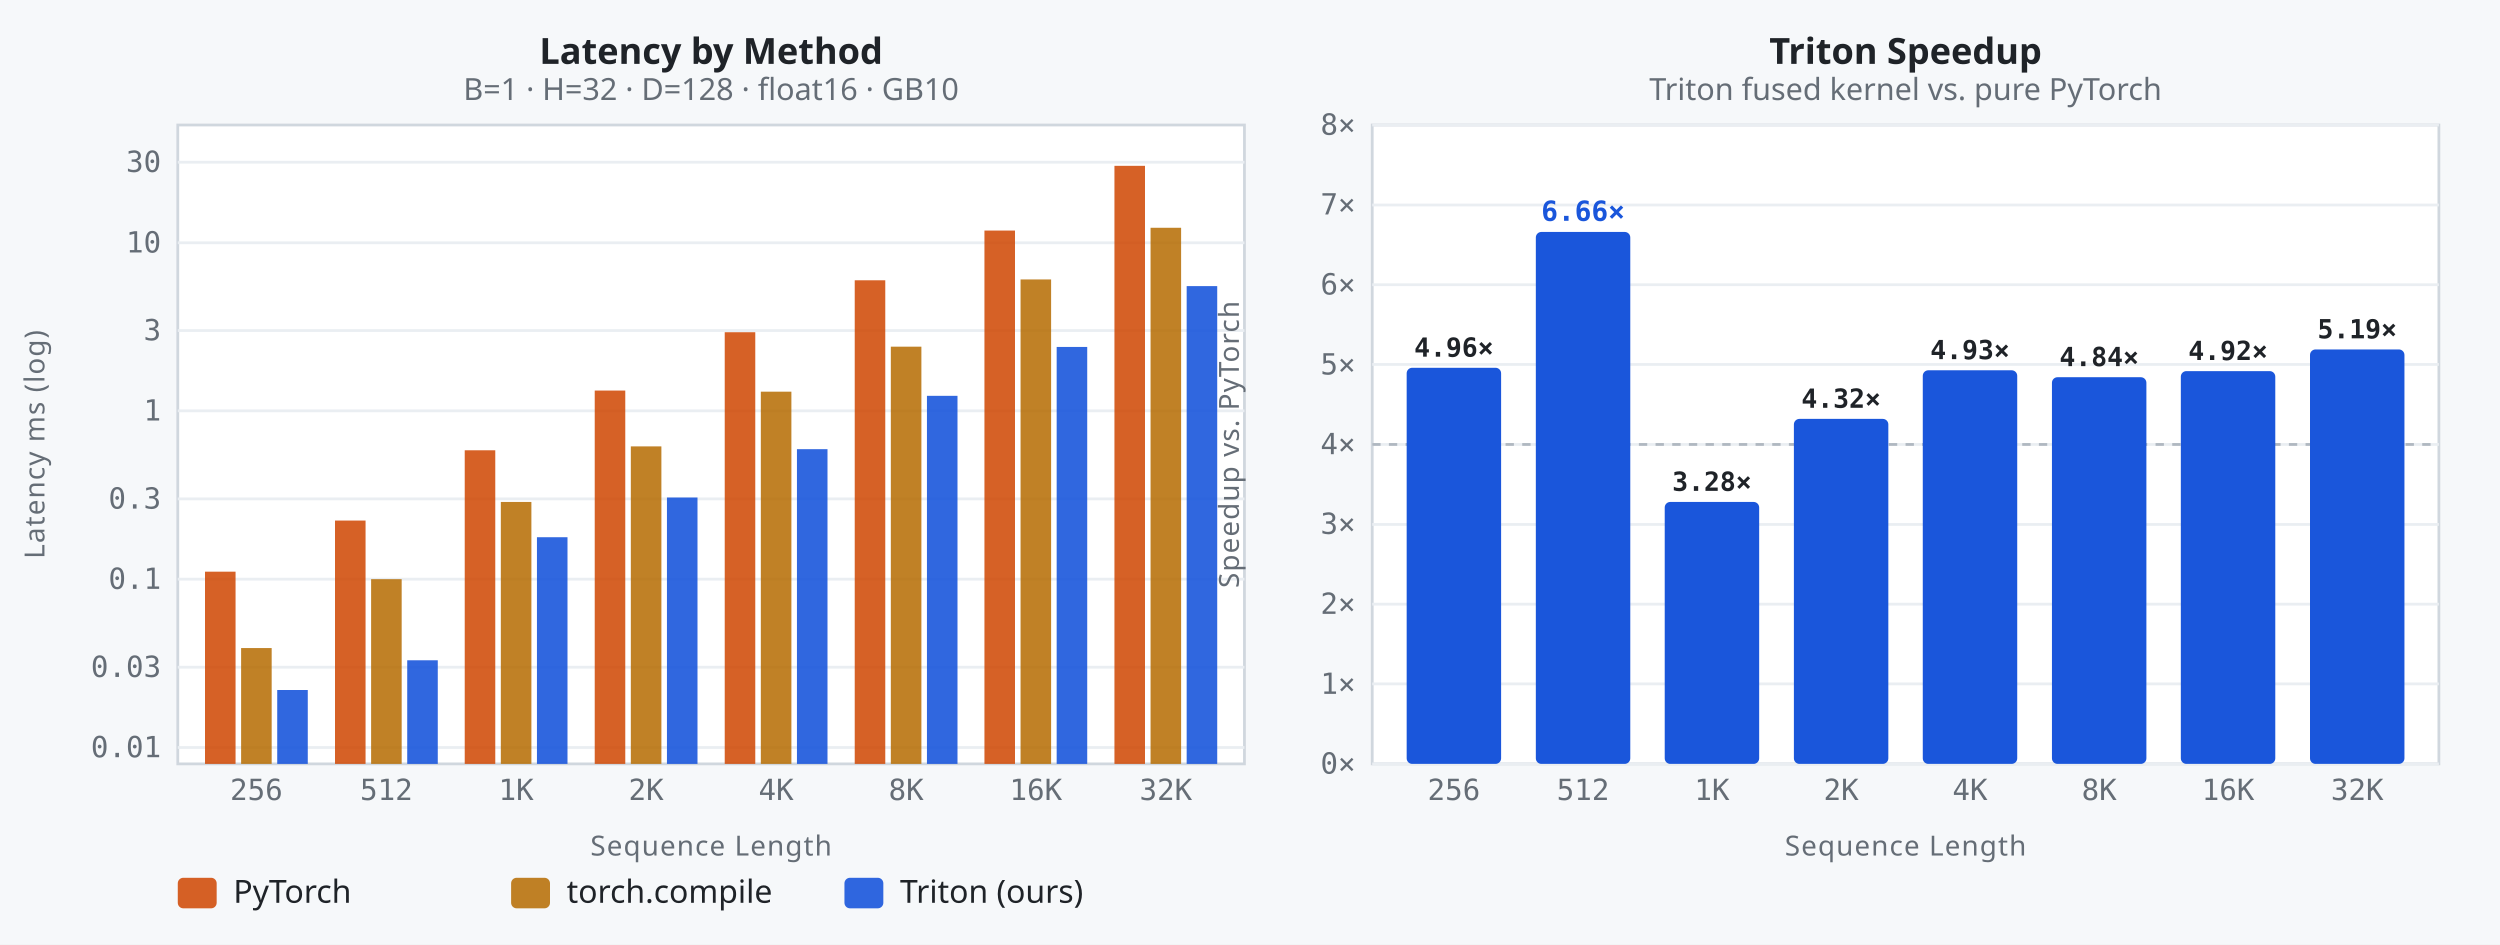
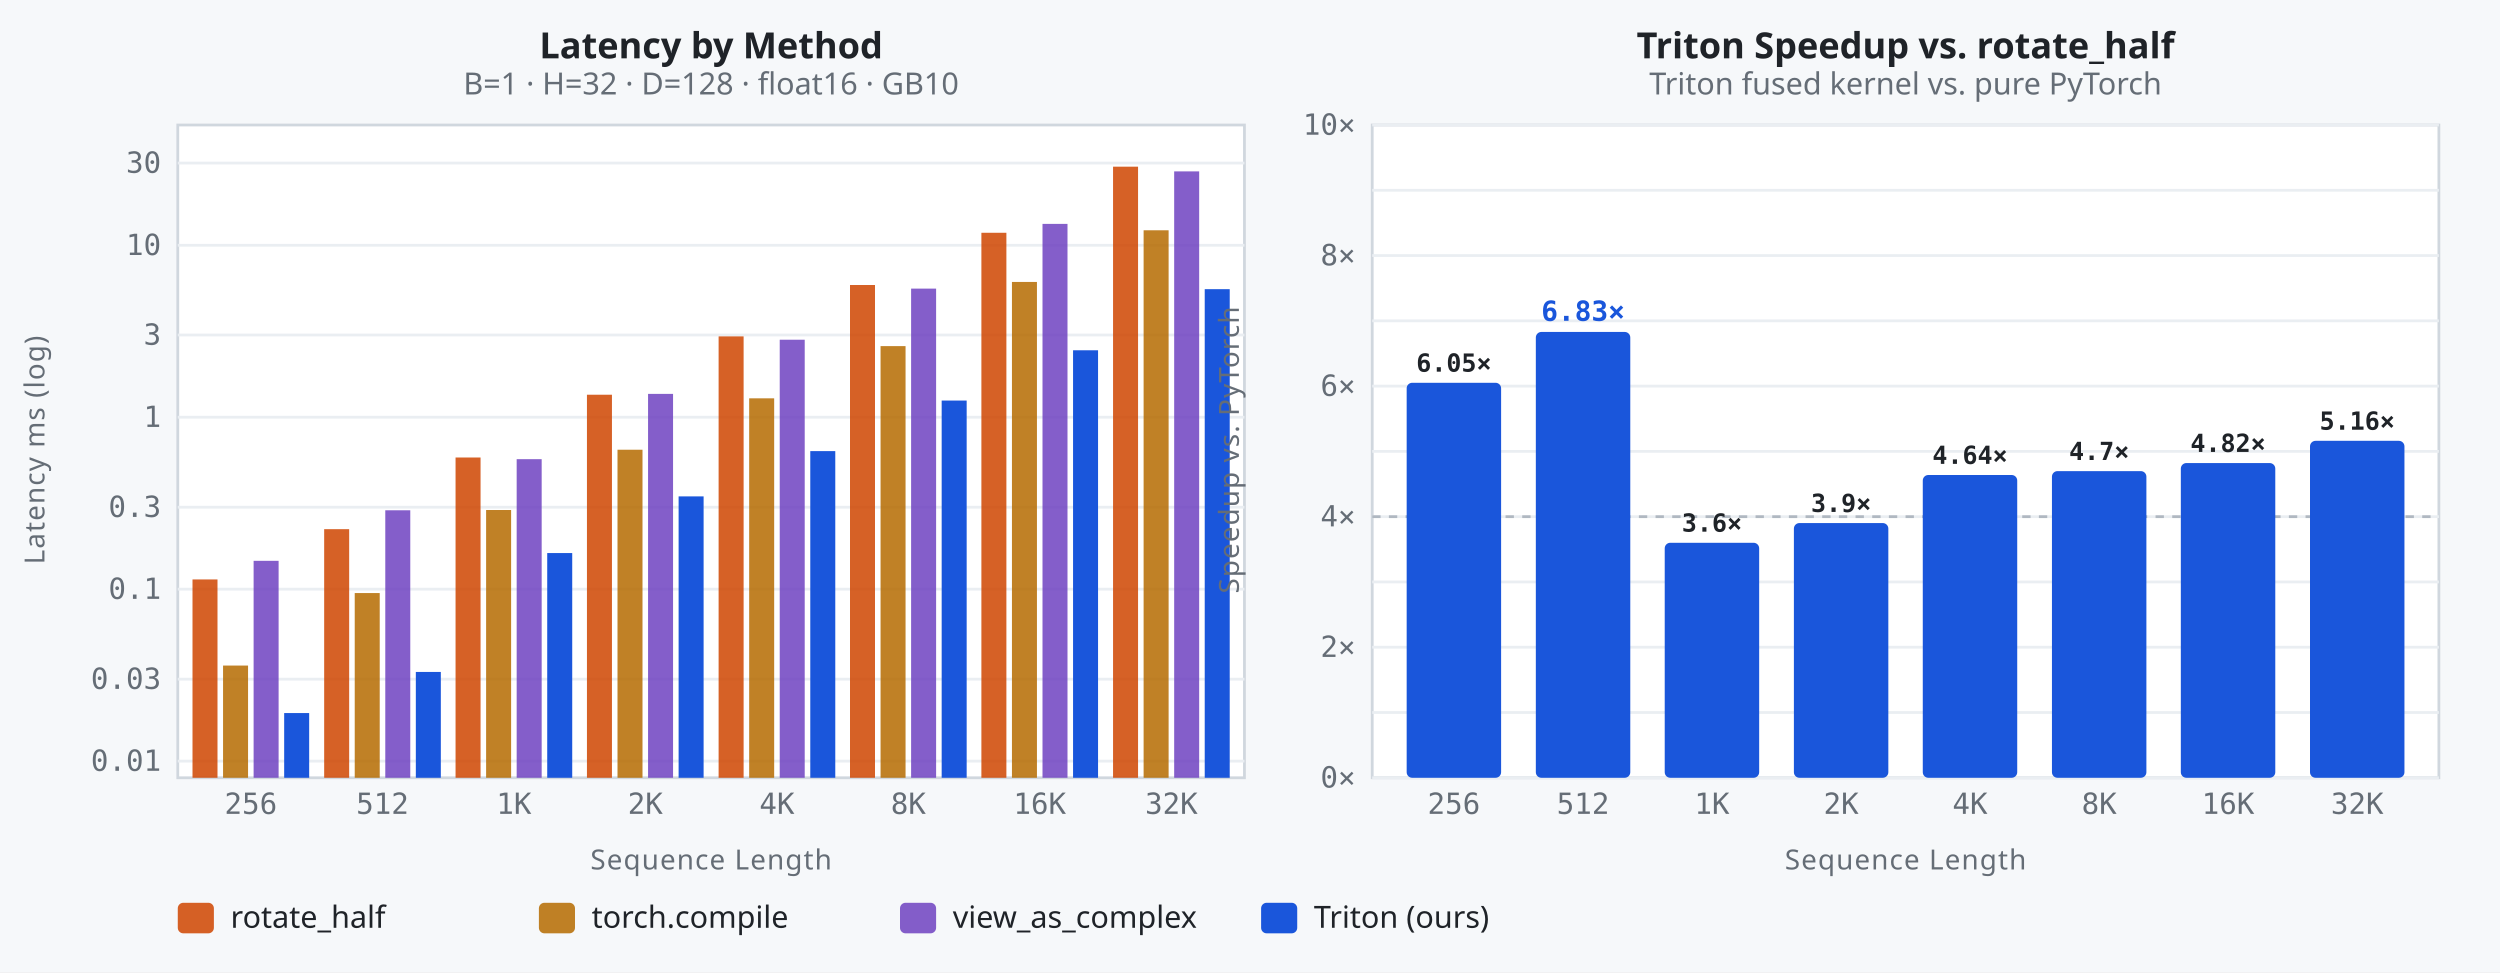
- <svg xmlns="http://www.w3.org/2000/svg" viewBox="0 0 900 340" width="900" height="340">
+ <svg xmlns="http://www.w3.org/2000/svg" viewBox="0 0 900 350" width="900" height="350">
  <style>
.bg   { fill: #f6f8fa; }
.surf { fill: #ffffff; stroke: #d0d7de; stroke-width: 1; }
.grid { stroke: #eaeef2; stroke-width: 1; }
.ttl  { font: 600 13px system-ui,sans-serif; fill: #1f2328; }
.sub  { font: 11px system-ui,sans-serif; fill: #656d76; }
- .lbl  { font: 10.5px ui-monospace,monospace; fill: #656d76;
-         font-variant-numeric: tabular-nums; }
- .albl { font: 10px system-ui,sans-serif; fill: #656d76;
-         letter-spacing:.04em; text-transform:uppercase; }
- .ltxt { font: 11.5px system-ui,sans-serif; fill: #1f2328; }
- .vlbl { font: bold 9.5px ui-monospace,monospace; fill: #1f2328; }
+ .lbl  { font: 10.5px ui-monospace,monospace; fill: #656d76; font-variant-numeric: tabular-nums; }
+ .albl { font: 10px system-ui,sans-serif; fill: #656d76; letter-spacing:.04em; text-transform:uppercase; }
+ .ltxt { font: 11px system-ui,sans-serif; fill: #1f2328; }
+ .vlbl { font: bold 9px ui-monospace,monospace; fill: #1f2328; }
.plbl { font: bold 10px ui-monospace,monospace; fill: #1a56db; }

.b-pt { fill: #cf4500; opacity:.85; }
.b-co { fill: #b56b00; opacity:.85; }
- .b-tr { fill: #1a56db; opacity:.9; }
+ .b-cx { fill: #6f42c1; opacity:.85; }
+ .b-tr { fill: #1a56db; }
.b-sp { fill: #1a56db; }
- 
.ref  { stroke: #b0b8c1; stroke-width:1; stroke-dasharray:3,3; }

@media (prefers-color-scheme: dark) {
-   .bg   { fill: #0d1117; }
-   .surf { fill: #161b22; stroke: #30363d; }
-   .grid { stroke: #21262d; }
-   .ttl  { fill: #e6edf3; }
-   .sub  { fill: #8b949e; }
-   .lbl  { fill: #8b949e; }
-   .albl { fill: #8b949e; }
-   .ltxt { fill: #e6edf3; }
-   .vlbl { fill: #e6edf3; }
-   .plbl { fill: #58a6ff; }
-   .b-pt { fill: #f78166; }
-   .b-co { fill: #d29922; }
-   .b-tr { fill: #388bfd; }
-   .b-sp { fill: #388bfd; }
-   .ref  { stroke: #484f58; }
+   .bg   { fill: #0d1117; } .surf { fill: #161b22; stroke: #30363d; }
+   .grid { stroke: #21262d; } .ttl { fill: #e6edf3; } .sub { fill: #8b949e; }
+   .lbl  { fill: #8b949e; } .albl { fill: #8b949e; } .ltxt { fill: #e6edf3; }
+   .vlbl { fill: #e6edf3; } .plbl { fill: #58a6ff; } .ref { stroke: #484f58; }
+   .b-pt { fill: #f78166; } .b-co { fill: #d29922; }
+   .b-cx { fill: #bc8cff; } .b-tr { fill: #388bfd; } .b-sp { fill: #388bfd; }
}
</style>
-   <rect class="bg" x="0" y="0" width="900" height="340" />
-   <rect class="surf" x="64" y="45" width="384" height="230" />
-   <rect class="surf" x="494" y="45" width="384" height="230" />
-   <line class="grid" x1="64" y1="269.1" x2="448" y2="269.1" />
-   <line class="grid" x1="64" y1="240.2" x2="448" y2="240.2" />
-   <line class="grid" x1="64" y1="208.5" x2="448" y2="208.5" />
-   <line class="grid" x1="64" y1="179.6" x2="448" y2="179.6" />
-   <line class="grid" x1="64" y1="147.9" x2="448" y2="147.9" />
-   <line class="grid" x1="64" y1="119.0" x2="448" y2="119.0" />
-   <line class="grid" x1="64" y1="87.4" x2="448" y2="87.4" />
-   <line class="grid" x1="64" y1="58.4" x2="448" y2="58.4" />
-   <rect class="b-pt" x="73.8" y="205.8" width="11" height="69.2" />
-   <rect class="b-co" x="86.8" y="233.3" width="11" height="41.7" />
-   <rect class="b-tr" x="99.8" y="248.4" width="11" height="26.6" />
-   <rect class="b-pt" x="120.6" y="187.4" width="11" height="87.6" />
-   <rect class="b-co" x="133.6" y="208.5" width="11" height="66.5" />
-   <rect class="b-tr" x="146.6" y="237.7" width="11" height="37.3" />
-   <rect class="b-pt" x="167.3" y="162.1" width="11" height="112.9" />
-   <rect class="b-co" x="180.3" y="180.7" width="11" height="94.3" />
-   <rect class="b-tr" x="193.3" y="193.4" width="11" height="81.6" />
-   <rect class="b-pt" x="214.1" y="140.6" width="11" height="134.4" />
-   <rect class="b-co" x="227.1" y="160.7" width="11" height="114.3" />
-   <rect class="b-tr" x="240.1" y="179.1" width="11" height="95.9" />
-   <rect class="b-pt" x="260.9" y="119.6" width="11" height="155.4" />
-   <rect class="b-co" x="273.9" y="141.0" width="11" height="134.0" />
-   <rect class="b-tr" x="286.9" y="161.7" width="11" height="113.3" />
-   <rect class="b-pt" x="307.7" y="100.9" width="11" height="174.1" />
-   <rect class="b-co" x="320.7" y="124.8" width="11" height="150.2" />
-   <rect class="b-tr" x="333.7" y="142.5" width="11" height="132.5" />
-   <rect class="b-pt" x="354.4" y="83.0" width="11" height="192.0" />
-   <rect class="b-co" x="367.4" y="100.6" width="11" height="174.4" />
-   <rect class="b-tr" x="380.4" y="124.9" width="11" height="150.1" />
-   <rect class="b-pt" x="401.2" y="59.7" width="11" height="215.3" />
-   <rect class="b-co" x="414.2" y="82.0" width="11" height="193.0" />
-   <rect class="b-tr" x="427.2" y="103.0" width="11" height="172.0" />
-   <text class="lbl" x="58" y="272.6" text-anchor="end">0.01</text>
-   <text class="lbl" x="58" y="243.7" text-anchor="end">0.03</text>
-   <text class="lbl" x="58" y="212.0" text-anchor="end">0.1</text>
-   <text class="lbl" x="58" y="183.1" text-anchor="end">0.3</text>
-   <text class="lbl" x="58" y="151.4" text-anchor="end">1</text>
-   <text class="lbl" x="58" y="122.5" text-anchor="end">3</text>
-   <text class="lbl" x="58" y="90.9" text-anchor="end">10</text>
-   <text class="lbl" x="58" y="61.9" text-anchor="end">30</text>
-   <text class="lbl" x="92.3" y="288" text-anchor="middle">256</text>
-   <text class="lbl" x="139.1" y="288" text-anchor="middle">512</text>
-   <text class="lbl" x="185.8" y="288" text-anchor="middle">1K</text>
-   <text class="lbl" x="232.6" y="288" text-anchor="middle">2K</text>
-   <text class="lbl" x="279.4" y="288" text-anchor="middle">4K</text>
-   <text class="lbl" x="326.2" y="288" text-anchor="middle">8K</text>
-   <text class="lbl" x="372.9" y="288" text-anchor="middle">16K</text>
-   <text class="lbl" x="419.7" y="288" text-anchor="middle">32K</text>
-   <text class="albl" transform="translate(16,160) rotate(-90)" text-anchor="middle">Latency ms (log)</text>
-   <text class="albl" x="256" y="308" text-anchor="middle">Sequence Length</text>
-   <text class="ttl" x="256" y="23" text-anchor="middle">Latency by Method</text>
-   <text class="sub" x="256" y="36" text-anchor="middle">B=1 · H=32 · D=128 · float16 · GB10</text>
-   <line class="grid" x1="494" y1="275.0" x2="878" y2="275.0" />
-   <line class="grid" x1="494" y1="246.2" x2="878" y2="246.2" />
-   <line class="grid" x1="494" y1="217.5" x2="878" y2="217.5" />
-   <line class="grid" x1="494" y1="188.8" x2="878" y2="188.8" />
-   <line class="grid" x1="494" y1="160.0" x2="878" y2="160.0" />
-   <line class="grid" x1="494" y1="131.2" x2="878" y2="131.2" />
-   <line class="grid" x1="494" y1="102.5" x2="878" y2="102.5" />
-   <line class="grid" x1="494" y1="73.8" x2="878" y2="73.8" />
+   <rect class="bg" x="0" y="0" width="900" height="350" />
+   <rect class="surf" x="64" y="45" width="384" height="235" />
+   <rect class="surf" x="494" y="45" width="384" height="235" />
+   <line class="grid" x1="64" y1="274.0" x2="448" y2="274.0" />
+   <line class="grid" x1="64" y1="244.5" x2="448" y2="244.5" />
+   <line class="grid" x1="64" y1="212.1" x2="448" y2="212.1" />
+   <line class="grid" x1="64" y1="182.6" x2="448" y2="182.6" />
+   <line class="grid" x1="64" y1="150.2" x2="448" y2="150.2" />
+   <line class="grid" x1="64" y1="120.6" x2="448" y2="120.6" />
+   <line class="grid" x1="64" y1="88.3" x2="448" y2="88.3" />
+   <line class="grid" x1="64" y1="58.7" x2="448" y2="58.7" />
+   <rect class="b-pt" x="69.3" y="208.6" width="9" height="71.4" />
+   <rect class="b-co" x="80.3" y="239.6" width="9" height="40.4" />
+   <rect class="b-cx" x="91.3" y="201.9" width="9" height="78.1" />
+   <rect class="b-tr" x="102.3" y="256.7" width="9" height="23.3" />
+   <rect class="b-pt" x="116.7" y="190.5" width="9" height="89.5" />
+   <rect class="b-co" x="127.7" y="213.5" width="9" height="66.5" />
+   <rect class="b-cx" x="138.7" y="183.7" width="9" height="96.3" />
+   <rect class="b-tr" x="149.7" y="241.9" width="9" height="38.1" />
+   <rect class="b-pt" x="164.0" y="164.7" width="9" height="115.3" />
+   <rect class="b-co" x="175.0" y="183.6" width="9" height="96.4" />
+   <rect class="b-cx" x="186.0" y="165.3" width="9" height="114.7" />
+   <rect class="b-tr" x="197.0" y="199.1" width="9" height="80.9" />
+   <rect class="b-pt" x="211.3" y="142.1" width="9" height="137.9" />
+   <rect class="b-co" x="222.3" y="161.9" width="9" height="118.1" />
+   <rect class="b-cx" x="233.3" y="141.8" width="9" height="138.2" />
+   <rect class="b-tr" x="244.3" y="178.7" width="9" height="101.3" />
+   <rect class="b-pt" x="258.7" y="121.1" width="9" height="158.9" />
+   <rect class="b-co" x="269.7" y="143.4" width="9" height="136.6" />
+   <rect class="b-cx" x="280.7" y="122.3" width="9" height="157.7" />
+   <rect class="b-tr" x="291.7" y="162.4" width="9" height="117.6" />
+   <rect class="b-pt" x="306.0" y="102.6" width="9" height="177.4" />
+   <rect class="b-co" x="317.0" y="124.6" width="9" height="155.4" />
+   <rect class="b-cx" x="328.0" y="103.9" width="9" height="176.1" />
+   <rect class="b-tr" x="339.0" y="144.2" width="9" height="135.8" />
+   <rect class="b-pt" x="353.3" y="83.8" width="9" height="196.2" />
+   <rect class="b-co" x="364.3" y="101.5" width="9" height="178.5" />
+   <rect class="b-cx" x="375.3" y="80.6" width="9" height="199.4" />
+   <rect class="b-tr" x="386.3" y="126.1" width="9" height="153.9" />
+   <rect class="b-pt" x="400.7" y="60.0" width="9" height="220.0" />
+   <rect class="b-co" x="411.7" y="82.9" width="9" height="197.1" />
+   <rect class="b-cx" x="422.7" y="61.7" width="9" height="218.3" />
+   <rect class="b-tr" x="433.7" y="104.1" width="9" height="175.9" />
+   <text class="lbl" x="58" y="277.5" text-anchor="end">0.01</text>
+   <text class="lbl" x="58" y="248.0" text-anchor="end">0.03</text>
+   <text class="lbl" x="58" y="215.6" text-anchor="end">0.1</text>
+   <text class="lbl" x="58" y="186.1" text-anchor="end">0.3</text>
+   <text class="lbl" x="58" y="153.7" text-anchor="end">1</text>
+   <text class="lbl" x="58" y="124.1" text-anchor="end">3</text>
+   <text class="lbl" x="58" y="91.8" text-anchor="end">10</text>
+   <text class="lbl" x="58" y="62.2" text-anchor="end">30</text>
+   <text class="lbl" x="90.3" y="293" text-anchor="middle">256</text>
+   <text class="lbl" x="137.7" y="293" text-anchor="middle">512</text>
+   <text class="lbl" x="185.0" y="293" text-anchor="middle">1K</text>
+   <text class="lbl" x="232.3" y="293" text-anchor="middle">2K</text>
+   <text class="lbl" x="279.7" y="293" text-anchor="middle">4K</text>
+   <text class="lbl" x="327.0" y="293" text-anchor="middle">8K</text>
+   <text class="lbl" x="374.3" y="293" text-anchor="middle">16K</text>
+   <text class="lbl" x="421.7" y="293" text-anchor="middle">32K</text>
+   <text class="albl" transform="translate(16,162) rotate(-90)" text-anchor="middle">Latency ms (log)</text>
+   <text class="albl" x="256" y="313" text-anchor="middle">Sequence Length</text>
+   <text class="ttl" x="256" y="21" text-anchor="middle">Latency by Method</text>
+   <text class="sub" x="256" y="34" text-anchor="middle">B=1 · H=32 · D=128 · float16 · GB10</text>
+   <line class="grid" x1="494" y1="280.0" x2="878" y2="280.0" />
+   <line class="grid" x1="494" y1="256.5" x2="878" y2="256.5" />
+   <line class="grid" x1="494" y1="233.0" x2="878" y2="233.0" />
+   <line class="grid" x1="494" y1="209.5" x2="878" y2="209.5" />
+   <line class="grid" x1="494" y1="186.0" x2="878" y2="186.0" />
+   <line class="grid" x1="494" y1="162.5" x2="878" y2="162.5" />
+   <line class="grid" x1="494" y1="139.0" x2="878" y2="139.0" />
+   <line class="grid" x1="494" y1="115.5" x2="878" y2="115.5" />
+   <line class="grid" x1="494" y1="92.0" x2="878" y2="92.0" />
+   <line class="grid" x1="494" y1="68.5" x2="878" y2="68.5" />
  <line class="grid" x1="494" y1="45.0" x2="878" y2="45.0" />
-   <line class="ref" x1="494" y1="160.0" x2="878" y2="160.0" />
-   <rect class="b-sp" x="506.4" y="132.4" width="34" height="142.6" rx="2" />
-   <text class="vlbl" x="523.4" y="128.4" text-anchor="middle">4.96×</text>
-   <rect class="b-sp" x="552.9" y="83.5" width="34" height="191.5" rx="2" />
-   <text class="plbl" x="569.9" y="79.5" text-anchor="middle">6.66×</text>
-   <rect class="b-sp" x="599.3" y="180.7" width="34" height="94.3" rx="2" />
-   <text class="vlbl" x="616.3" y="176.7" text-anchor="middle">3.28×</text>
-   <rect class="b-sp" x="645.8" y="150.8" width="34" height="124.2" rx="2" />
-   <text class="vlbl" x="662.8" y="146.8" text-anchor="middle">4.32×</text>
-   <rect class="b-sp" x="692.2" y="133.3" width="34" height="141.7" rx="2" />
-   <text class="vlbl" x="709.2" y="129.3" text-anchor="middle">4.93×</text>
-   <rect class="b-sp" x="738.7" y="135.8" width="34" height="139.2" rx="2" />
-   <text class="vlbl" x="755.7" y="131.8" text-anchor="middle">4.84×</text>
-   <rect class="b-sp" x="785.1" y="133.6" width="34" height="141.4" rx="2" />
-   <text class="vlbl" x="802.1" y="129.6" text-anchor="middle">4.92×</text>
-   <rect class="b-sp" x="831.6" y="125.8" width="34" height="149.2" rx="2" />
-   <text class="vlbl" x="848.6" y="121.8" text-anchor="middle">5.19×</text>
-   <text class="lbl" x="488" y="278.5" text-anchor="end">0×</text>
-   <text class="lbl" x="488" y="249.8" text-anchor="end">1×</text>
-   <text class="lbl" x="488" y="221.0" text-anchor="end">2×</text>
-   <text class="lbl" x="488" y="192.2" text-anchor="end">3×</text>
-   <text class="lbl" x="488" y="163.5" text-anchor="end">4×</text>
-   <text class="lbl" x="488" y="134.8" text-anchor="end">5×</text>
-   <text class="lbl" x="488" y="106.0" text-anchor="end">6×</text>
-   <text class="lbl" x="488" y="77.2" text-anchor="end">7×</text>
-   <text class="lbl" x="488" y="48.5" text-anchor="end">8×</text>
-   <text class="lbl" x="523.4" y="288" text-anchor="middle">256</text>
-   <text class="lbl" x="569.9" y="288" text-anchor="middle">512</text>
-   <text class="lbl" x="616.3" y="288" text-anchor="middle">1K</text>
-   <text class="lbl" x="662.8" y="288" text-anchor="middle">2K</text>
-   <text class="lbl" x="709.2" y="288" text-anchor="middle">4K</text>
-   <text class="lbl" x="755.7" y="288" text-anchor="middle">8K</text>
-   <text class="lbl" x="802.1" y="288" text-anchor="middle">16K</text>
-   <text class="lbl" x="848.6" y="288" text-anchor="middle">32K</text>
-   <text class="albl" transform="translate(446,160) rotate(-90)" text-anchor="middle">Speedup vs. PyTorch</text>
-   <text class="albl" x="686" y="308" text-anchor="middle">Sequence Length</text>
-   <text class="ttl" x="686" y="23" text-anchor="middle">Triton Speedup</text>
-   <text class="sub" x="686" y="36" text-anchor="middle">Triton fused kernel vs. pure PyTorch</text>
-   <rect class="b-pt" x="64" y="316" width="14" height="11" rx="2" />
-   <text class="ltxt" x="84" y="325" text-anchor="start">PyTorch</text>
-   <rect class="b-co" x="184" y="316" width="14" height="11" rx="2" />
-   <text class="ltxt" x="204" y="325" text-anchor="start">torch.compile</text>
-   <rect class="b-tr" x="304" y="316" width="14" height="11" rx="2" />
-   <text class="ltxt" x="324" y="325" text-anchor="start">Triton (ours)</text>
+   <line class="ref" x1="494" y1="186.0" x2="878" y2="186.0" />
+   <rect class="b-sp" x="506.4" y="137.8" width="34" height="142.2" rx="2" />
+   <text class="vlbl" x="523.4" y="133.8" text-anchor="middle">6.05×</text>
+   <rect class="b-sp" x="552.9" y="119.5" width="34" height="160.5" rx="2" />
+   <text class="plbl" x="569.9" y="115.5" text-anchor="middle">6.83×</text>
+   <rect class="b-sp" x="599.3" y="195.4" width="34" height="84.6" rx="2" />
+   <text class="vlbl" x="616.3" y="191.4" text-anchor="middle">3.6×</text>
+   <rect class="b-sp" x="645.8" y="188.3" width="34" height="91.7" rx="2" />
+   <text class="vlbl" x="662.8" y="184.3" text-anchor="middle">3.9×</text>
+   <rect class="b-sp" x="692.2" y="171.0" width="34" height="109.0" rx="2" />
+   <text class="vlbl" x="709.2" y="167.0" text-anchor="middle">4.64×</text>
+   <rect class="b-sp" x="738.7" y="169.6" width="34" height="110.4" rx="2" />
+   <text class="vlbl" x="755.7" y="165.6" text-anchor="middle">4.7×</text>
+   <rect class="b-sp" x="785.1" y="166.7" width="34" height="113.3" rx="2" />
+   <text class="vlbl" x="802.1" y="162.7" text-anchor="middle">4.82×</text>
+   <rect class="b-sp" x="831.6" y="158.7" width="34" height="121.3" rx="2" />
+   <text class="vlbl" x="848.6" y="154.7" text-anchor="middle">5.16×</text>
+   <text class="lbl" x="488" y="283.5" text-anchor="end">0×</text>
+   <text class="lbl" x="488" y="236.5" text-anchor="end">2×</text>
+   <text class="lbl" x="488" y="189.5" text-anchor="end">4×</text>
+   <text class="lbl" x="488" y="142.5" text-anchor="end">6×</text>
+   <text class="lbl" x="488" y="95.5" text-anchor="end">8×</text>
+   <text class="lbl" x="488" y="48.5" text-anchor="end">10×</text>
+   <text class="lbl" x="523.4" y="293" text-anchor="middle">256</text>
+   <text class="lbl" x="569.9" y="293" text-anchor="middle">512</text>
+   <text class="lbl" x="616.3" y="293" text-anchor="middle">1K</text>
+   <text class="lbl" x="662.8" y="293" text-anchor="middle">2K</text>
+   <text class="lbl" x="709.2" y="293" text-anchor="middle">4K</text>
+   <text class="lbl" x="755.7" y="293" text-anchor="middle">8K</text>
+   <text class="lbl" x="802.1" y="293" text-anchor="middle">16K</text>
+   <text class="lbl" x="848.6" y="293" text-anchor="middle">32K</text>
+   <text class="albl" transform="translate(446,162) rotate(-90)" text-anchor="middle">Speedup vs. PyTorch</text>
+   <text class="albl" x="686" y="313" text-anchor="middle">Sequence Length</text>
+   <text class="ttl" x="686" y="21" text-anchor="middle">Triton Speedup vs. rotate_half</text>
+   <text class="sub" x="686" y="34" text-anchor="middle">Triton fused kernel vs. pure PyTorch</text>
+   <rect class="b-pt" x="64" y="325" width="13" height="11" rx="2" />
+   <text class="ltxt" x="83" y="334" text-anchor="start">rotate_half</text>
+   <rect class="b-co" x="194" y="325" width="13" height="11" rx="2" />
+   <text class="ltxt" x="213" y="334" text-anchor="start">torch.compile</text>
+   <rect class="b-cx" x="324" y="325" width="13" height="11" rx="2" />
+   <text class="ltxt" x="343" y="334" text-anchor="start">view_as_complex</text>
+   <rect class="b-tr" x="454" y="325" width="13" height="11" rx="2" />
+   <text class="ltxt" x="473" y="334" text-anchor="start">Triton (ours)</text>
</svg>
